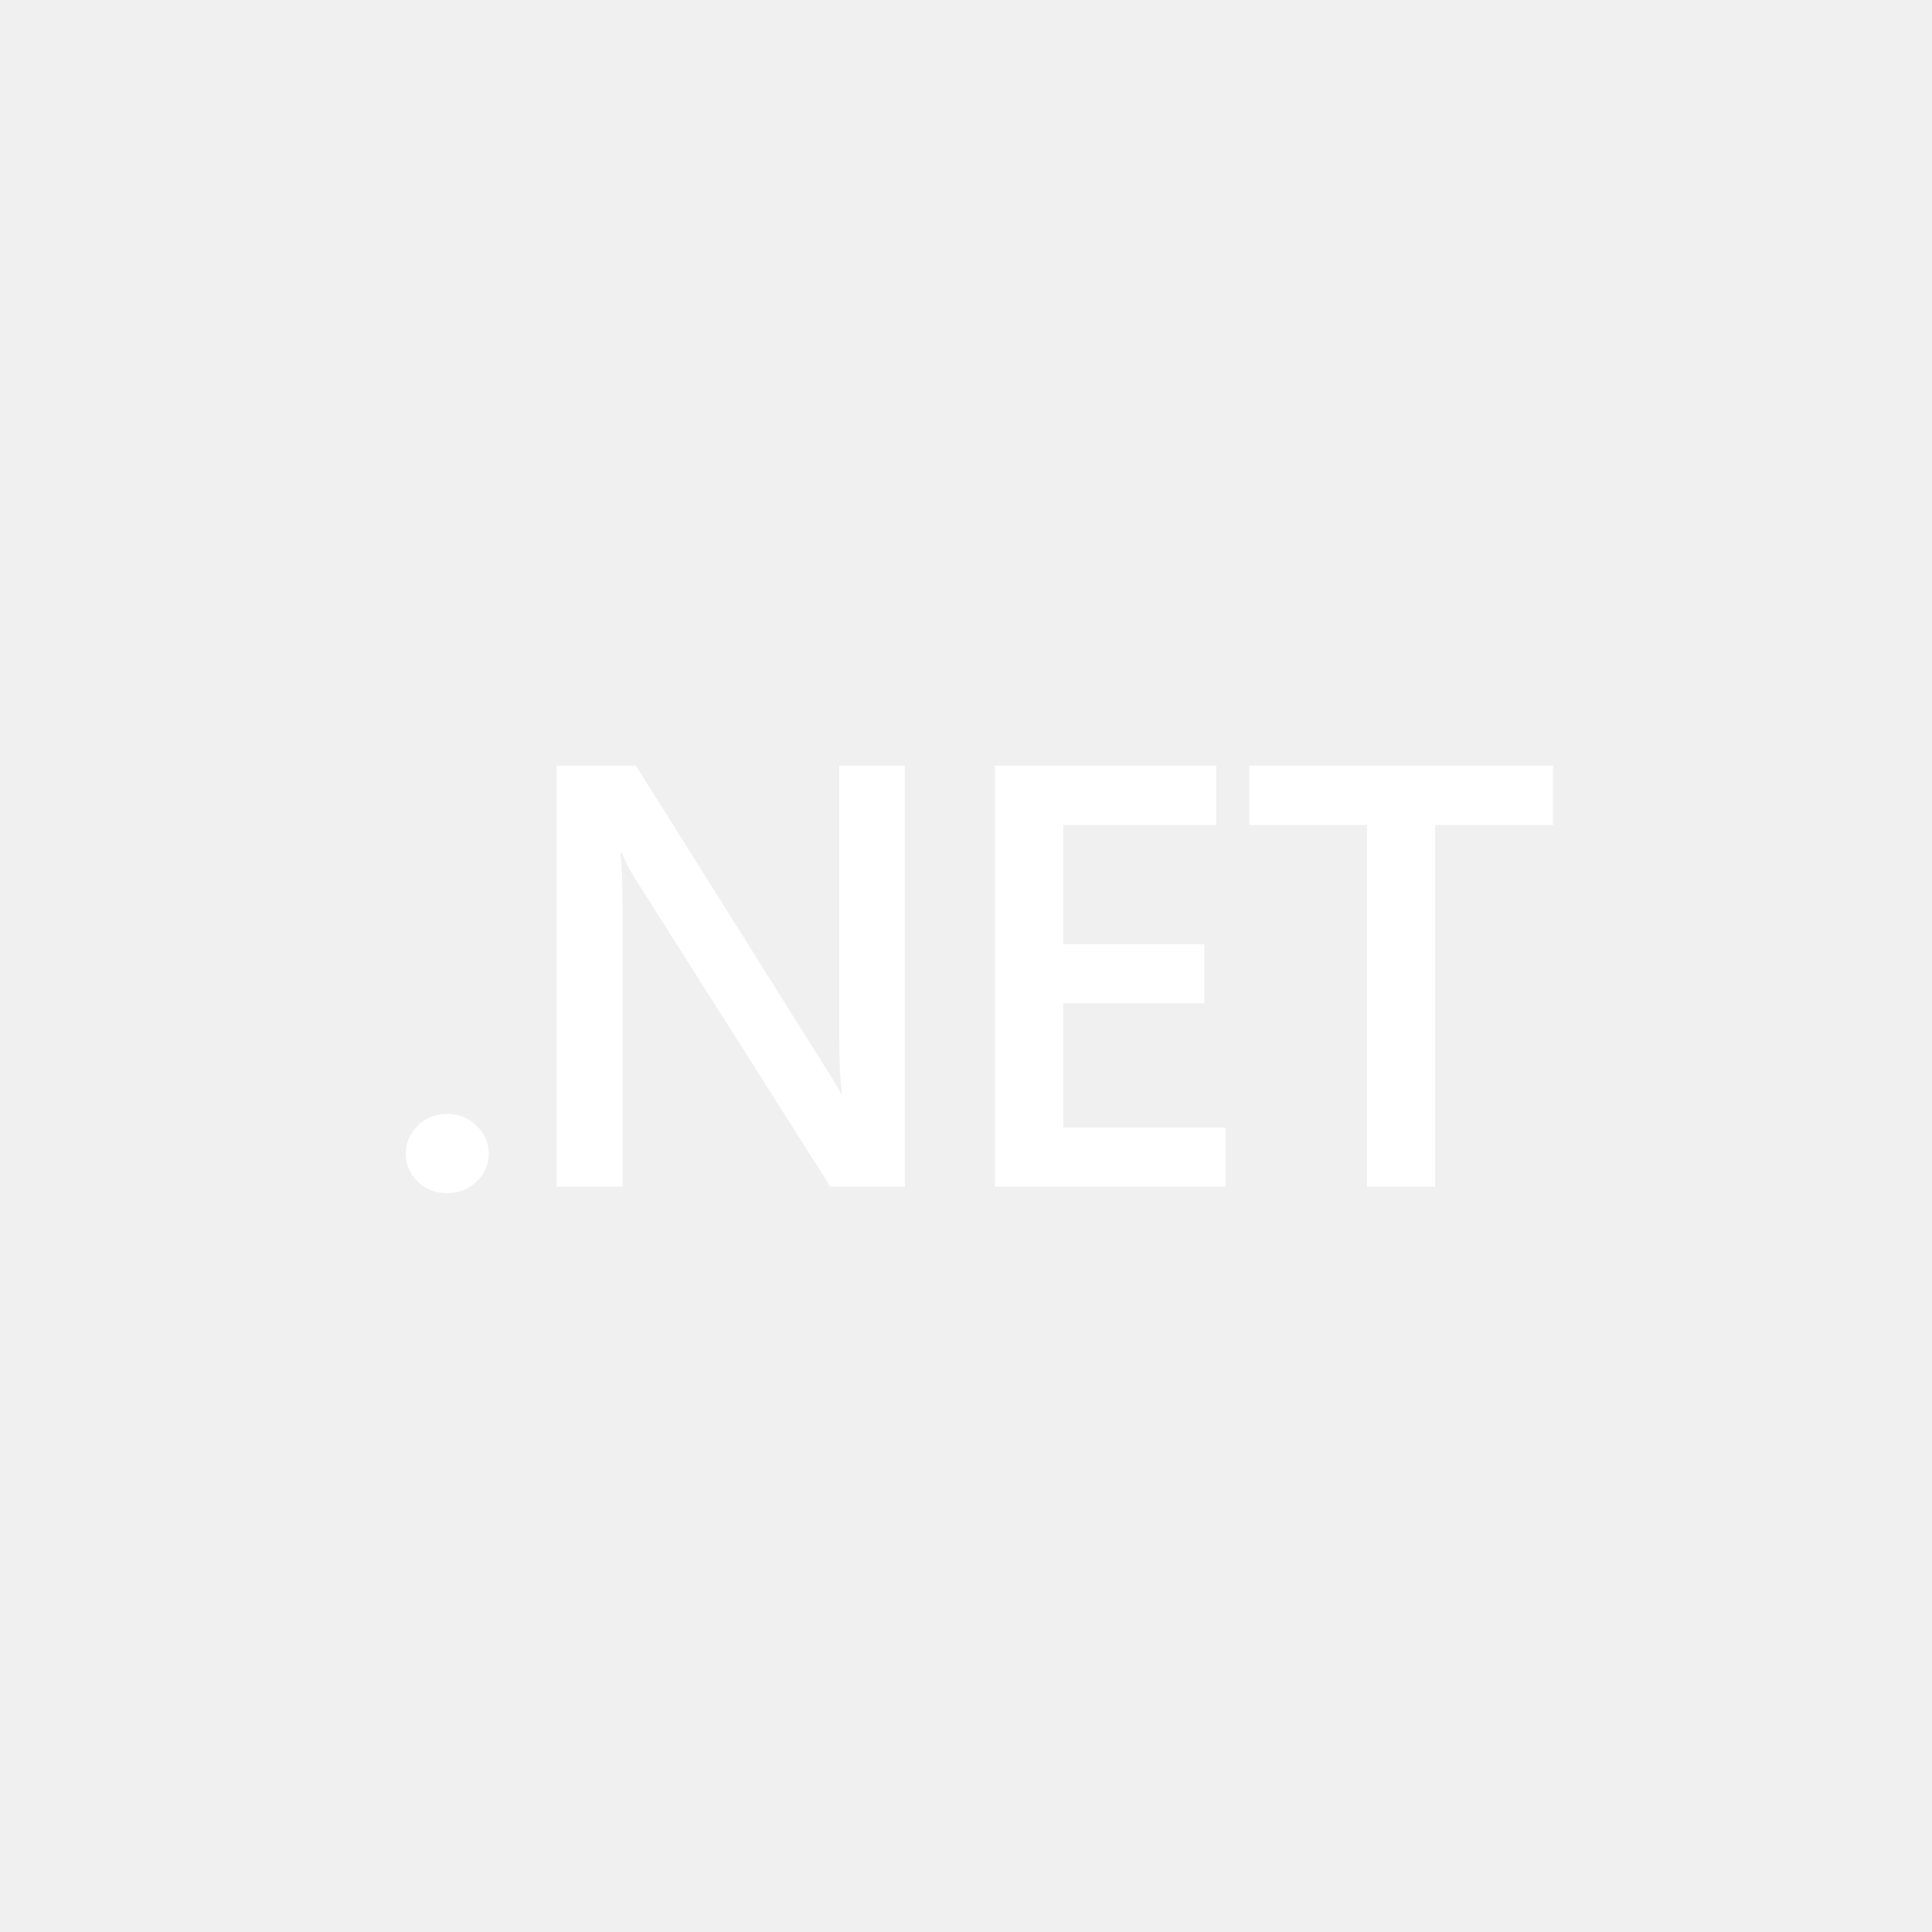
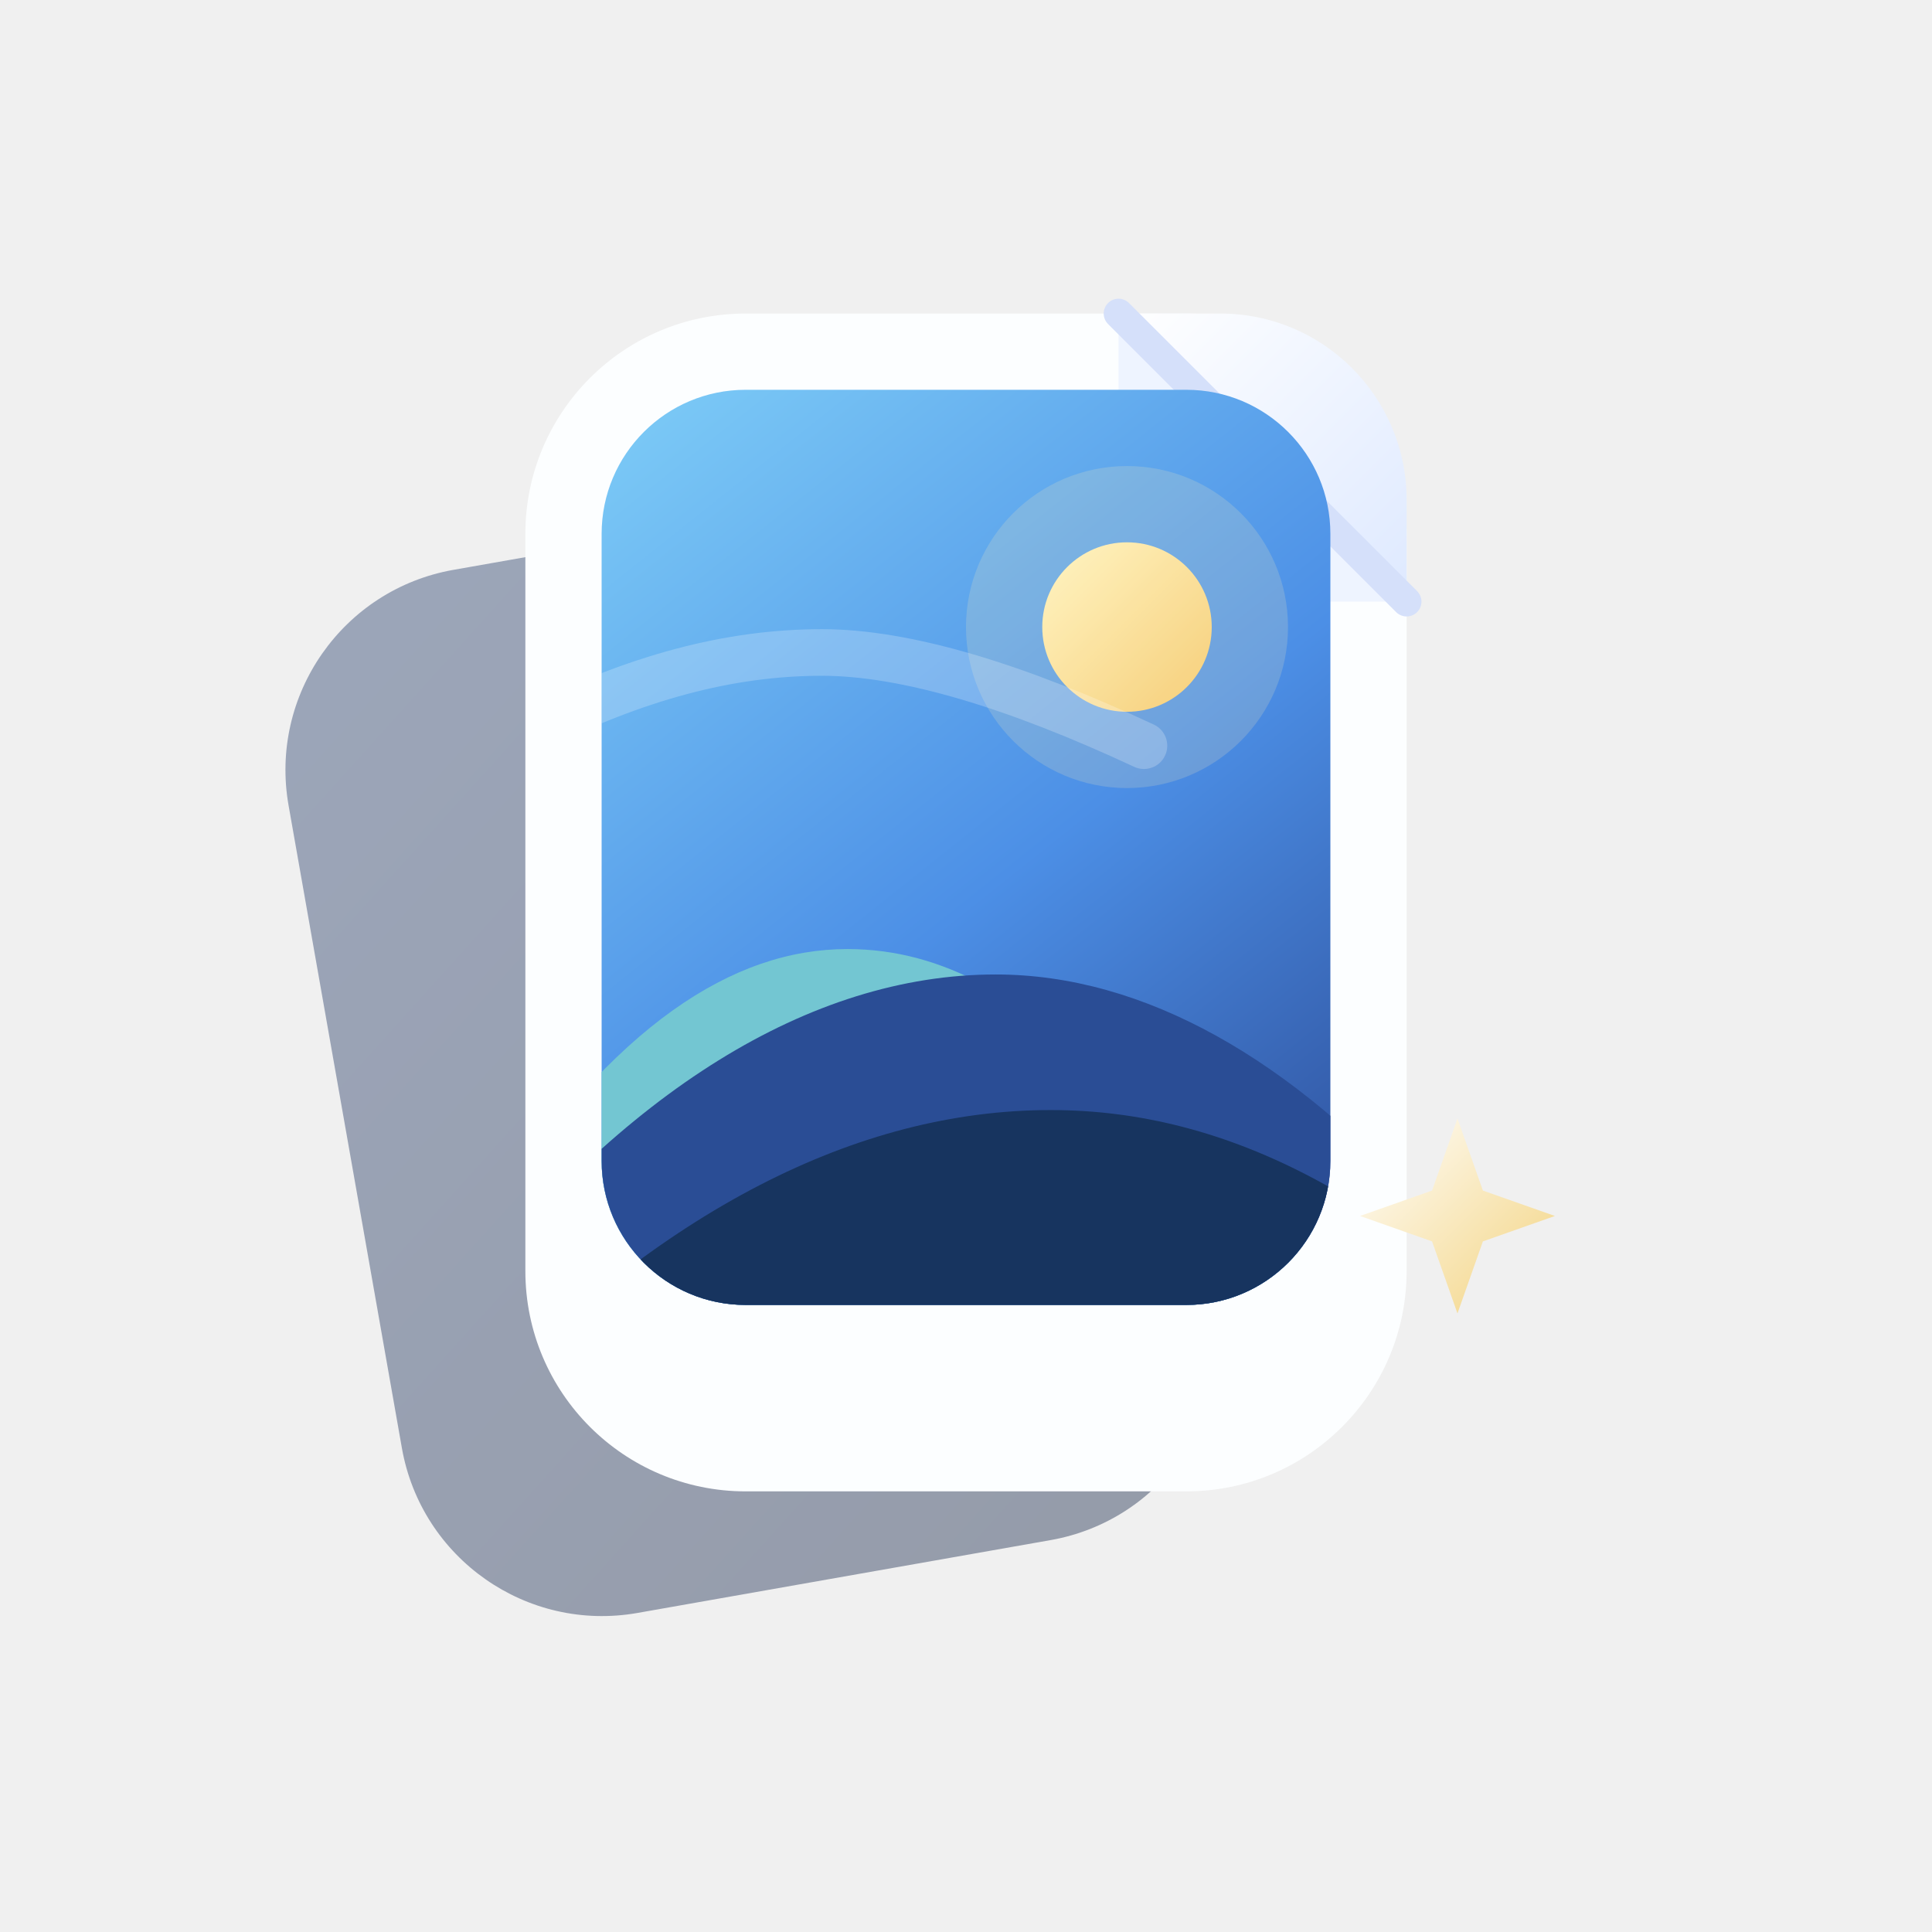
- <svg xmlns="http://www.w3.org/2000/svg" width="456" height="456" viewBox="0 0 456 456" version="1.1" xml:space="preserve" style="fill-rule:evenodd;clip-rule:evenodd;stroke-linejoin:round;stroke-miterlimit:2;">
-   <path d="m 105.5,281.609 c -2.703,0 -5.001,-0.9 -6.893,-2.702 -1.892,-1.848 -2.838,-4.042 -2.838,-6.582 0,-2.587 0.946,-4.804 2.838,-6.652 1.892,-1.848 4.19,-2.772 6.893,-2.772 2.748,0 5.068,0.924 6.96,2.772 1.937,1.848 2.906,4.064 2.906,6.652 0,2.54 -0.968,4.734 -2.906,6.582 -1.892,1.802 -4.212,2.702 -6.96,2.702 z" style="fill:#ffffff;fill-rule:nonzero;stroke-width:0.838" />
-   <path d="M 213.561,280.084 H 195.99 L 149.7,207.054 c -1.171,-1.848 -2.14,-3.765 -2.906,-5.751 h -0.406 c 0.361,2.125 0.541,6.675 0.541,13.65 v 65.132 h -15.543 v -99.36 h 18.719 l 44.737,71.298 c 1.892,2.957 3.109,4.989 3.649,6.098 h 0.27 c -0.45,-2.632 -0.676,-7.09 -0.676,-13.373 v -64.023 h 15.476 z" style="fill:#ffffff;fill-rule:nonzero;stroke-width:0.838" />
-   <path d="m 289.251,280.084 h -54.401 v -99.36 h 52.238 v 13.997 h -36.154 v 28.131 h 33.316 v 13.927 h -33.316 v 29.378 h 38.316 z" style="fill:#ffffff;fill-rule:nonzero;stroke-width:0.838" />
-   <path d="M 366.565,194.721 H 338.722 v 85.363 h -16.084 v -85.363 h -27.775 v -13.997 h 71.701 z" style="fill:#ffffff;fill-rule:nonzero;stroke-width:0.838" />
+ <svg xmlns="http://www.w3.org/2000/svg" width="456" height="456" viewBox="0 0 456 456" version="1.1">
+   <defs>
+     <linearGradient id="sceneSky" x1="142" y1="92" x2="314" y2="308" gradientUnits="userSpaceOnUse">
+       <stop offset="0%" stop-color="#7ECDF7" />
+       <stop offset="54%" stop-color="#4C8FE6" />
+       <stop offset="100%" stop-color="#2C4B96" />
+     </linearGradient>
+     <linearGradient id="sunGlow" x1="0" y1="0" x2="1" y2="1">
+       <stop offset="0%" stop-color="#FFF6C6" />
+       <stop offset="100%" stop-color="#F4C76B" />
+     </linearGradient>
+     <linearGradient id="paperFold" x1="264" y1="74" x2="332" y2="142" gradientUnits="userSpaceOnUse">
+       <stop offset="0%" stop-color="#FFFFFF" />
+       <stop offset="100%" stop-color="#DEE9FF" />
+     </linearGradient>
+     <linearGradient id="rearCard" x1="80" y1="124" x2="275" y2="374" gradientUnits="userSpaceOnUse">
+       <stop offset="0%" stop-color="#28406F" />
+       <stop offset="100%" stop-color="#172647" />
+     </linearGradient>
+     <linearGradient id="sparkle" x1="320" y1="264" x2="362" y2="306" gradientUnits="userSpaceOnUse">
+       <stop offset="0%" stop-color="#FFFFFF" />
+       <stop offset="100%" stop-color="#F4D78B" />
+     </linearGradient>
+     <clipPath id="sceneClip">
+       <rect x="142" y="92" width="172" height="216" rx="34" />
+     </clipPath>
+   </defs>
+   <g opacity="0.42">
+     <rect x="80" y="124" width="195" height="250" rx="48" fill="url(#rearCard)" transform="rotate(-10 177.5 249)" />
+   </g>
+   <rect x="124" y="74" width="208" height="278" rx="52" fill="#FCFEFF" />
+   <path d="M264 74H288C312.301 74 332 93.699 332 118V142L264 74Z" fill="url(#paperFold)" />
+   <path d="M264 74L332 142H300C280.118 142 264 125.882 264 106V74Z" fill="#EEF4FF" />
+   <path d="M264 74L332 142" fill="none" stroke="#D5E0FA" stroke-width="7" stroke-linecap="round" />
+   <rect x="142" y="92" width="172" height="216" rx="34" fill="url(#sceneSky)" />
+   <g clip-path="url(#sceneClip)">
+     <circle cx="266" cy="148" r="20" fill="url(#sunGlow)" />
+     <circle cx="266" cy="148" r="38" fill="#FFF0B8" fill-opacity="0.18" />
+     <path d="M116 286C145 242 173 224 200 224C223 224 242 236 261 255C280 274 307 291 352 307V326H116V286Z" fill="#73C6D2" />
+     <path d="M108 308C147 258 191 230 235 230C270 230 305 250 337 286C357 307 384 323 400 330V348H108V308Z" fill="#2A4D95" />
+     <path d="M112 332C156 286 202 262 248 262C290 262 330 283 372 328V376H112V332Z" fill="#17345F" />
+     <path d="M126 172C150 160 172 154 194 154C214 154 240 162 270 176" fill="none" stroke="#FFFFFF" stroke-opacity="0.22" stroke-width="11" stroke-linecap="round" />
+   </g>
+   <path d="M344 264L350 281L367 287L350 293L344 310L338 293L321 287L338 281L344 264Z" fill="url(#sparkle)" />
</svg>
